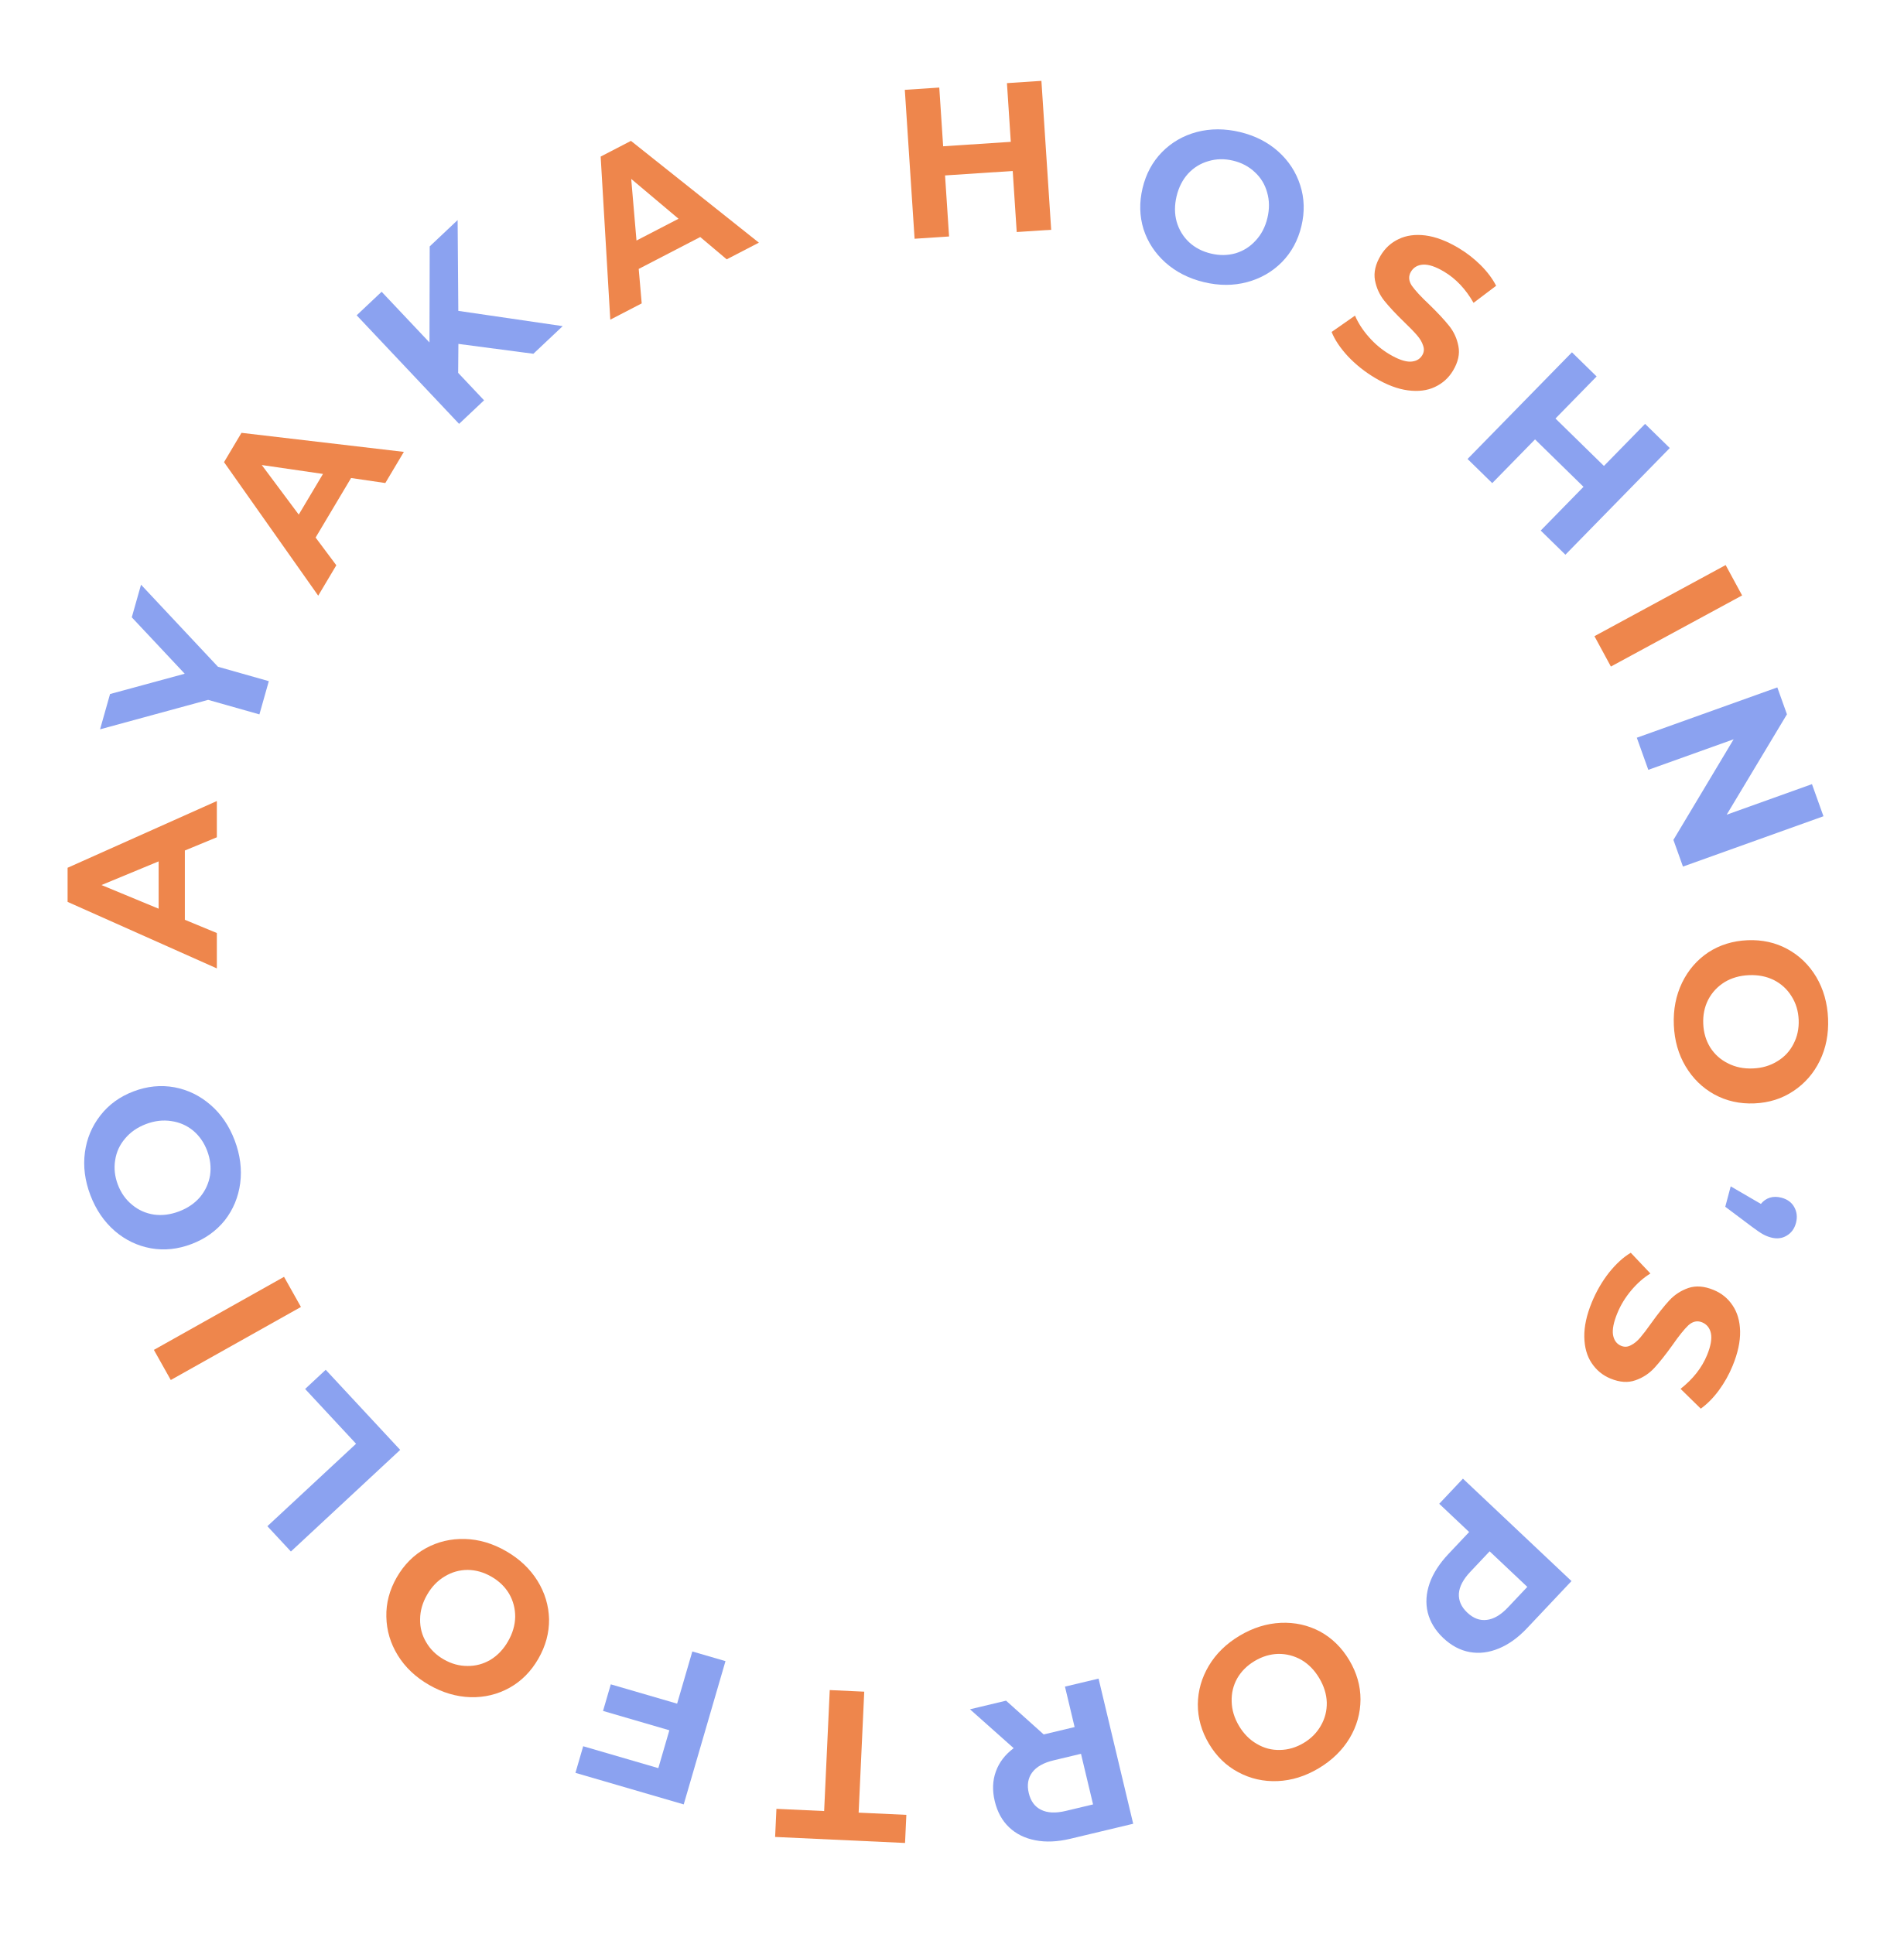
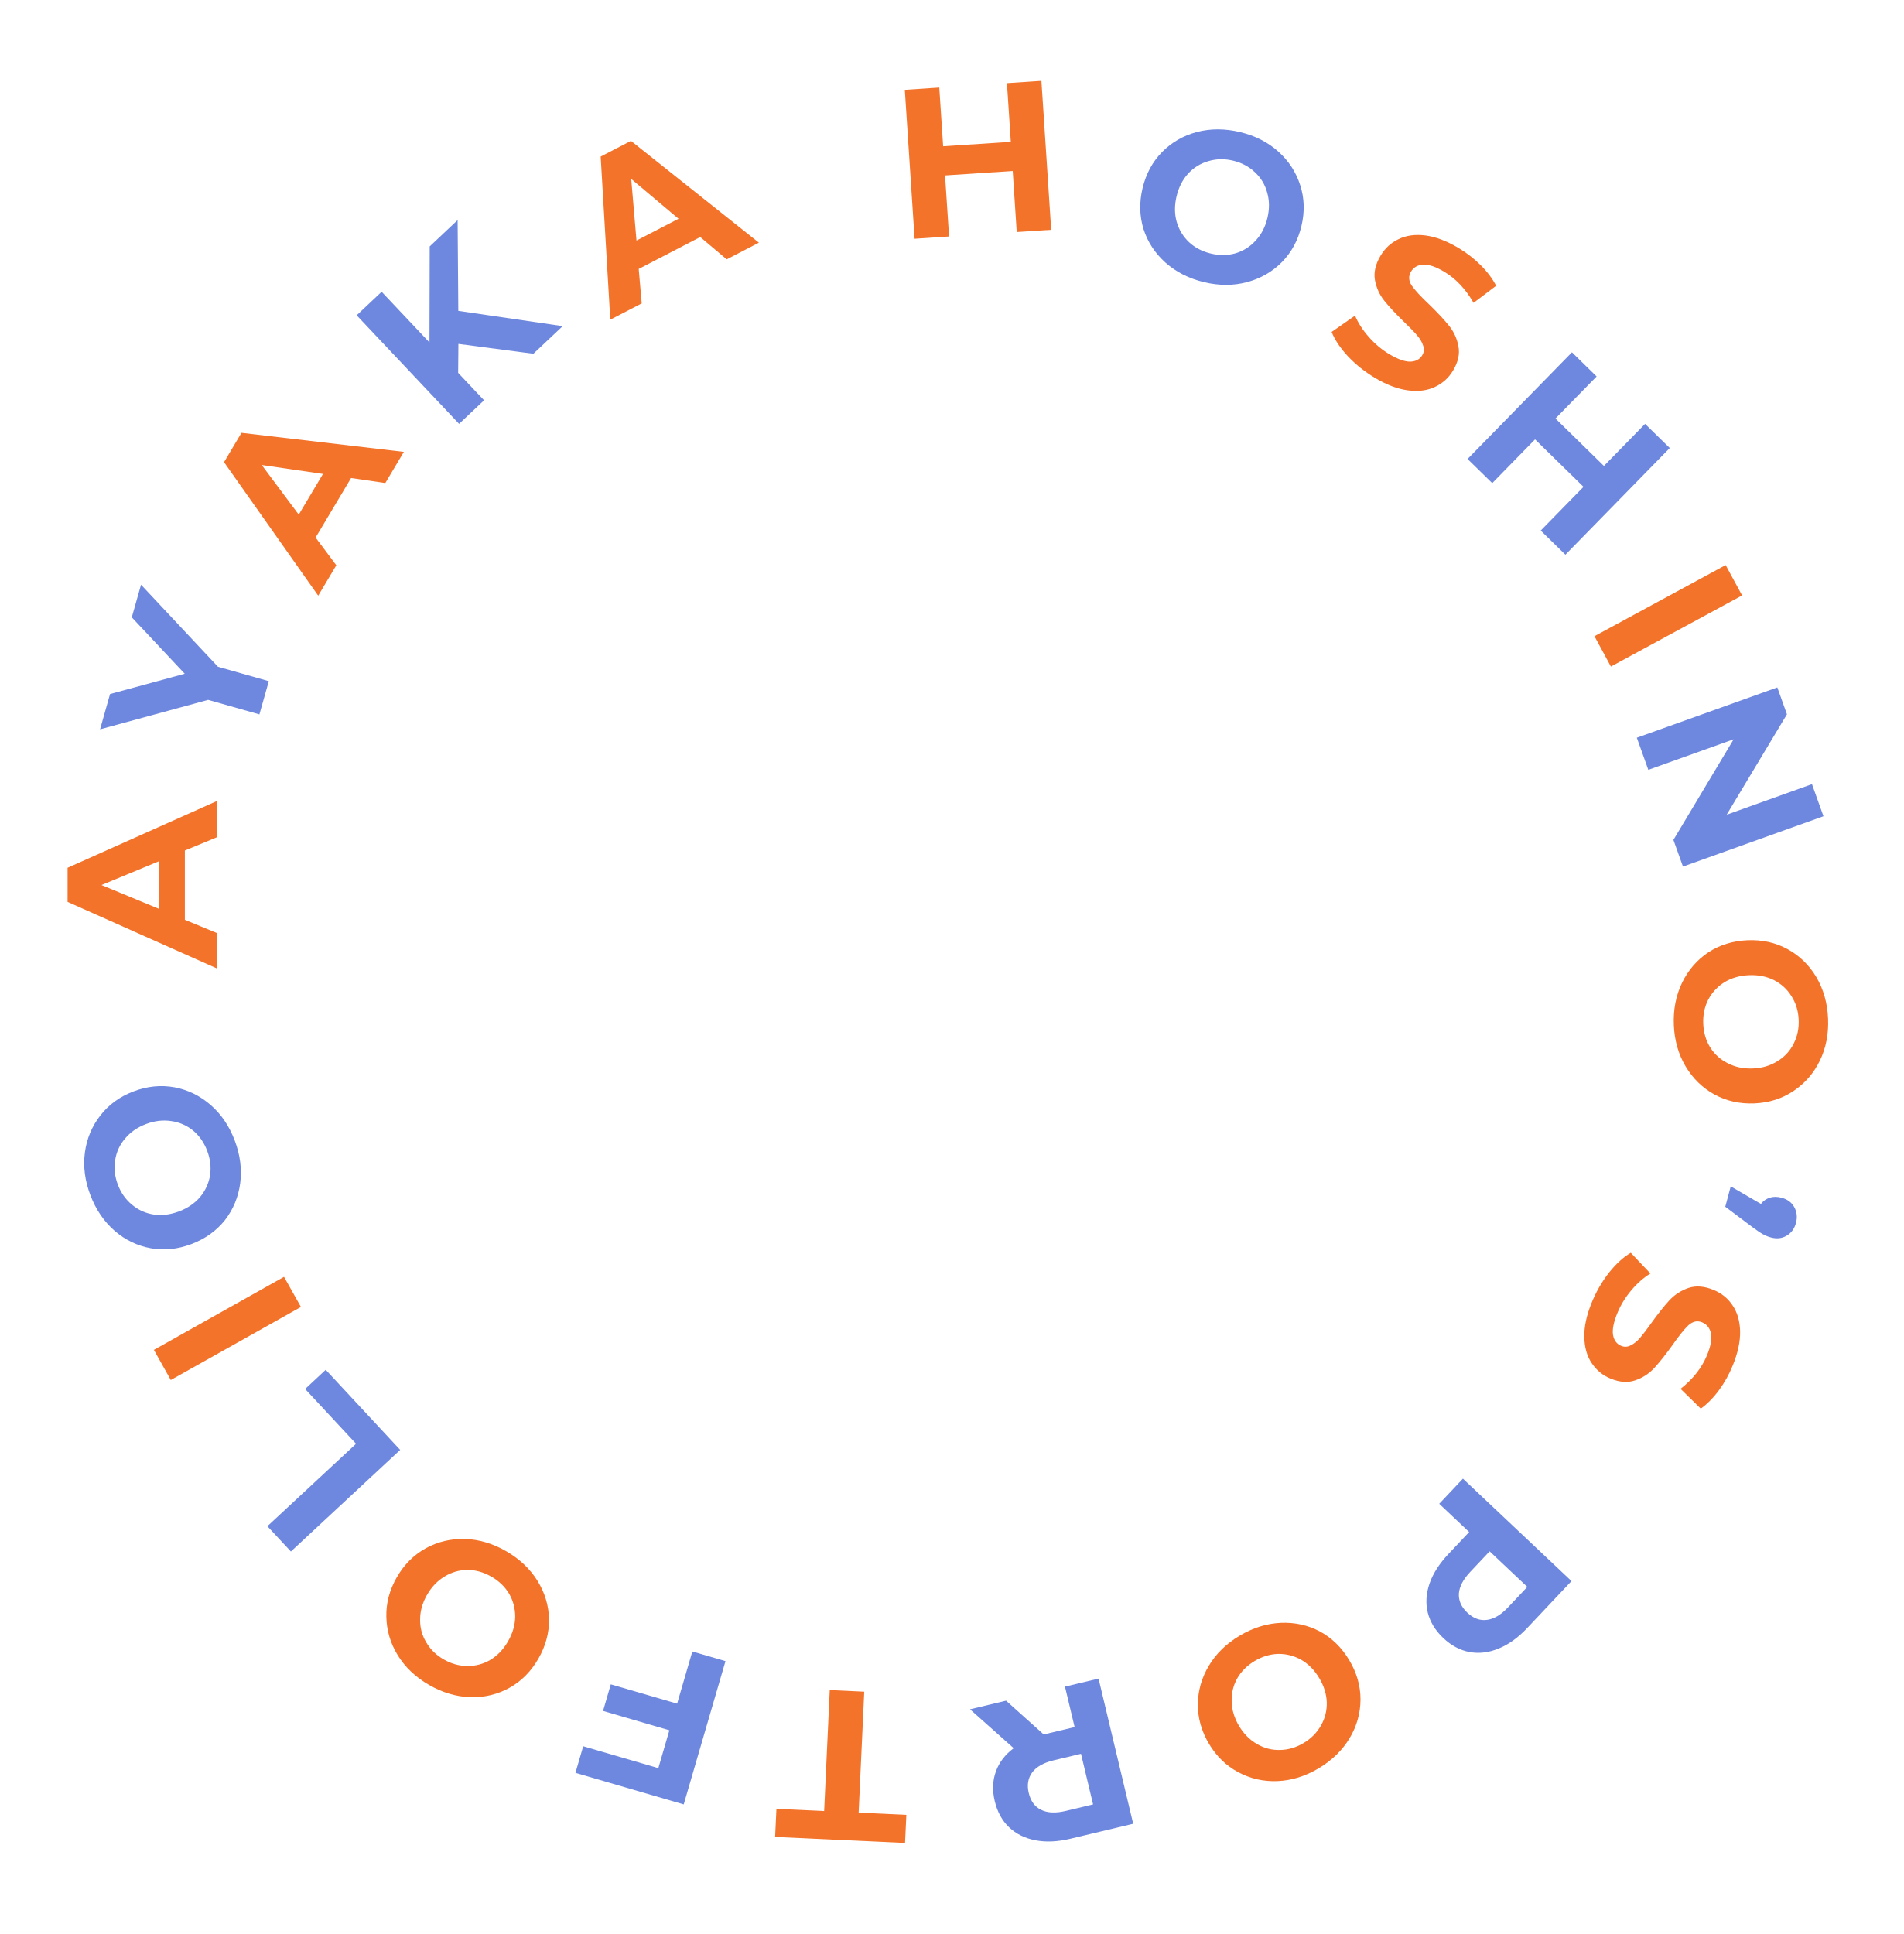
<svg xmlns="http://www.w3.org/2000/svg" viewBox="0 0 125 127" fill="none">
-   <path d="M12.138 55.85L12.138 60.4L14.238 61.268L14.238 63.592L4.438 59.224L4.438 56.984L14.238 52.602L14.238 54.982L12.138 55.85ZM10.416 56.564L6.664 58.118L10.416 59.672L10.416 56.564Z" fill="#EE864C" />
-   <path d="M14.311 43.783L17.651 44.73L17.033 46.912L13.666 45.958L6.57 47.892L7.226 45.575L12.129 44.242L8.653 40.537L9.26 38.395L14.311 43.783Z" fill="#8BA2F0" />
-   <path d="M23.052 31.39L20.723 35.299L22.083 37.119L20.894 39.116L14.71 30.348L15.856 28.423L26.518 29.674L25.3 31.719L23.052 31.39ZM21.207 31.122L17.188 30.537L19.616 33.792L21.207 31.122Z" fill="#EE864C" />
-   <path d="M30.099 22.583L30.083 24.484L31.784 26.287L30.144 27.834L23.419 20.705L25.058 19.159L28.2 22.488L28.215 16.18L30.048 14.451L30.093 20.414L36.947 21.416L35.022 23.231L30.099 22.583Z" fill="#8BA2F0" />
-   <path d="M45.979 15.565L41.939 17.659L42.135 19.923L40.072 20.992L39.44 10.282L41.429 9.251L49.829 15.935L47.716 17.03L45.979 15.565ZM44.553 14.365L41.446 11.749L41.793 15.795L44.553 14.365Z" fill="#EE864C" />
-   <path d="M68.38 5.31L69.022 15.089L66.759 15.237L66.496 11.228L62.053 11.52L62.317 15.529L60.053 15.678L59.411 5.899L61.674 5.75L61.928 9.606L66.37 9.314L66.117 5.459L68.38 5.31Z" fill="#EE864C" />
-   <path d="M79.061 18.53C78.072 18.294 77.228 17.867 76.531 17.25C75.843 16.634 75.361 15.9 75.085 15.048C74.82 14.188 74.799 13.291 75.022 12.355C75.245 11.421 75.668 10.634 76.291 9.995C76.924 9.35 77.687 8.909 78.579 8.67C79.479 8.434 80.424 8.434 81.414 8.67C82.404 8.907 83.242 9.332 83.93 9.947C84.618 10.563 85.099 11.301 85.374 12.163C85.65 13.016 85.676 13.91 85.453 14.845C85.23 15.78 84.802 16.57 84.168 17.215C83.536 17.851 82.775 18.288 81.883 18.527C80.992 18.765 80.051 18.766 79.061 18.53ZM79.51 16.65C80.073 16.785 80.611 16.779 81.126 16.633C81.643 16.478 82.083 16.2 82.448 15.797C82.822 15.397 83.079 14.902 83.22 14.312C83.361 13.722 83.355 13.164 83.202 12.638C83.058 12.114 82.79 11.671 82.397 11.309C82.005 10.937 81.528 10.684 80.966 10.55C80.403 10.415 79.863 10.426 79.346 10.581C78.832 10.727 78.387 11 78.014 11.4C77.649 11.802 77.396 12.298 77.255 12.888C77.115 13.479 77.116 14.035 77.26 14.559C77.413 15.085 77.684 15.534 78.076 15.905C78.469 16.268 78.947 16.516 79.51 16.65Z" fill="#8BA2F0" />
-   <path d="M90.284 24.815C89.618 24.419 89.025 23.946 88.505 23.397C87.997 22.845 87.641 22.312 87.436 21.799L88.972 20.726C89.175 21.205 89.477 21.673 89.879 22.13C90.281 22.586 90.73 22.963 91.227 23.259C91.78 23.588 92.237 23.752 92.597 23.749C92.962 23.738 93.226 23.597 93.388 23.324C93.507 23.124 93.525 22.912 93.441 22.688C93.37 22.461 93.234 22.233 93.033 22.005C92.841 21.781 92.564 21.497 92.205 21.152C91.654 20.618 91.22 20.153 90.901 19.757C90.583 19.361 90.376 18.906 90.28 18.393C90.192 17.884 90.315 17.349 90.65 16.788C90.941 16.299 91.336 15.936 91.835 15.701C92.338 15.458 92.924 15.377 93.591 15.46C94.267 15.548 94.99 15.821 95.76 16.279C96.297 16.599 96.784 16.976 97.221 17.41C97.657 17.844 97.996 18.296 98.238 18.766L96.755 19.887C96.24 18.983 95.594 18.299 94.816 17.836C94.271 17.511 93.814 17.358 93.444 17.377C93.082 17.4 92.815 17.556 92.643 17.845C92.471 18.134 92.491 18.439 92.701 18.76C92.925 19.077 93.305 19.488 93.841 19.992C94.392 20.527 94.826 20.992 95.144 21.388C95.463 21.784 95.668 22.233 95.761 22.733C95.862 23.239 95.745 23.772 95.41 24.333C95.124 24.814 94.725 25.174 94.213 25.413C93.715 25.648 93.128 25.722 92.452 25.634C91.776 25.547 91.053 25.274 90.284 24.815Z" fill="#EE864C" />
-   <path d="M109.639 29.421L102.786 36.426L101.165 34.84L103.975 31.968L100.792 28.854L97.982 31.726L96.361 30.14L103.215 23.135L104.836 24.721L102.134 27.483L105.316 30.597L108.018 27.835L109.639 29.421Z" fill="#8BA2F0" />
-   <path d="M113.308 37.106L114.389 39.1L105.773 43.77L104.693 41.776L113.308 37.106Z" fill="#EE864C" />
-   <path d="M119.731 53.601L110.505 56.906L109.878 55.153L113.832 48.547L108.23 50.553L107.475 48.444L116.701 45.14L117.333 46.906L113.375 53.499L118.976 51.492L119.731 53.601Z" fill="#8BA2F0" />
-   <path d="M109.906 67.314C109.863 66.298 110.043 65.37 110.447 64.531C110.85 63.701 111.425 63.037 112.17 62.538C112.924 62.048 113.782 61.783 114.742 61.742C115.703 61.701 116.575 61.893 117.359 62.318C118.153 62.751 118.786 63.364 119.259 64.156C119.732 64.959 119.99 65.868 120.033 66.884C120.076 67.9 119.896 68.824 119.492 69.653C119.088 70.483 118.509 71.148 117.755 71.647C117.01 72.146 116.158 72.415 115.197 72.456C114.237 72.497 113.36 72.301 112.566 71.868C111.781 71.434 111.153 70.82 110.68 70.028C110.207 69.235 109.949 68.331 109.906 67.314ZM111.837 67.232C111.861 67.81 112.014 68.327 112.295 68.782C112.585 69.237 112.973 69.585 113.46 69.826C113.947 70.076 114.494 70.188 115.1 70.162C115.706 70.137 116.241 69.978 116.705 69.688C117.17 69.407 117.523 69.027 117.764 68.55C118.014 68.072 118.127 67.544 118.103 66.966C118.078 66.388 117.921 65.871 117.631 65.417C117.35 64.962 116.966 64.609 116.479 64.359C115.992 64.118 115.446 64.01 114.84 64.036C114.233 64.062 113.698 64.215 113.234 64.496C112.77 64.787 112.412 65.171 112.162 65.649C111.92 66.126 111.812 66.654 111.837 67.232Z" fill="#EE864C" />
-   <path d="M117.925 80.309C117.824 80.688 117.619 80.966 117.311 81.145C117.011 81.326 116.667 81.365 116.28 81.261C116.099 81.213 115.925 81.142 115.757 81.049C115.588 80.956 115.343 80.789 115.021 80.548L113.283 79.244L113.64 77.905L115.622 79.057C115.781 78.858 115.977 78.722 116.209 78.648C116.441 78.575 116.697 78.576 116.977 78.65C117.364 78.754 117.643 78.959 117.812 79.265C117.988 79.582 118.026 79.93 117.925 80.309Z" fill="#8BA2F0" />
-   <path d="M104.517 85.528C104.811 84.812 105.19 84.155 105.656 83.56C106.128 82.976 106.602 82.545 107.079 82.266L108.368 83.627C107.923 83.898 107.505 84.267 107.113 84.731C106.721 85.196 106.415 85.696 106.196 86.232C105.951 86.828 105.857 87.303 105.913 87.659C105.978 88.018 106.157 88.258 106.45 88.379C106.666 88.467 106.879 88.453 107.088 88.337C107.302 88.233 107.507 88.065 107.703 87.833C107.895 87.609 108.136 87.294 108.423 86.887C108.87 86.264 109.266 85.765 109.611 85.392C109.956 85.019 110.375 84.747 110.868 84.576C111.359 84.414 111.906 84.456 112.51 84.704C113.037 84.92 113.454 85.257 113.76 85.716C114.075 86.178 114.241 86.745 114.258 87.418C114.271 88.099 114.108 88.854 113.768 89.683C113.531 90.262 113.23 90.799 112.866 91.295C112.501 91.791 112.104 92.193 111.675 92.502L110.347 91.201C111.165 90.558 111.746 89.818 112.09 88.98C112.33 88.393 112.414 87.918 112.341 87.555C112.264 87.201 112.07 86.96 111.759 86.832C111.448 86.705 111.15 86.769 110.863 87.025C110.582 87.293 110.232 87.729 109.812 88.334C109.365 88.958 108.969 89.456 108.625 89.829C108.28 90.203 107.867 90.472 107.386 90.638C106.9 90.812 106.356 90.776 105.751 90.528C105.233 90.316 104.818 89.974 104.507 89.504C104.2 89.045 104.04 88.475 104.027 87.794C104.014 87.113 104.177 86.358 104.517 85.528Z" fill="#EE864C" />
-   <path d="M100.275 106.91C99.679 107.541 99.058 107.988 98.412 108.251C97.76 108.521 97.122 108.599 96.498 108.485C95.874 108.371 95.297 108.065 94.767 107.565C94.245 107.072 93.905 106.514 93.748 105.891C93.598 105.275 93.639 104.633 93.871 103.966C94.102 103.313 94.516 102.67 95.112 102.039L96.466 100.603L94.501 98.749L96.058 97.099L103.186 103.824L100.275 106.91ZM96.543 103.215C96.075 103.711 95.825 104.187 95.792 104.643C95.766 105.106 95.949 105.524 96.343 105.895C96.744 106.273 97.171 106.432 97.625 106.373C98.085 106.32 98.549 106.045 99.017 105.55L100.285 104.206L97.811 101.871L96.543 103.215Z" fill="#8BA2F0" />
-   <path d="M81.395 107.412C82.269 106.891 83.171 106.609 84.102 106.566C85.024 106.527 85.881 106.717 86.674 107.136C87.463 107.567 88.104 108.196 88.596 109.022C89.088 109.848 89.333 110.706 89.332 111.598C89.328 112.502 89.089 113.351 88.616 114.143C88.135 114.94 87.457 115.599 86.583 116.12C85.709 116.641 84.811 116.92 83.889 116.959C82.967 116.998 82.107 116.804 81.31 116.377C80.517 115.958 79.875 115.336 79.383 114.51C78.891 113.684 78.647 112.819 78.651 111.915C78.661 111.018 78.902 110.174 79.375 109.382C79.848 108.589 80.522 107.933 81.395 107.412ZM82.384 109.072C81.887 109.368 81.505 109.748 81.238 110.211C80.975 110.682 80.854 111.189 80.873 111.732C80.884 112.28 81.045 112.814 81.355 113.335C81.666 113.856 82.059 114.252 82.535 114.522C83.003 114.798 83.505 114.928 84.039 114.914C84.579 114.907 85.097 114.756 85.594 114.46C86.091 114.164 86.471 113.78 86.734 113.309C87.001 112.845 87.129 112.34 87.118 111.793C87.099 111.25 86.934 110.718 86.623 110.197C86.313 109.676 85.924 109.277 85.455 109.002C84.979 108.732 84.471 108.6 83.932 108.606C83.397 108.62 82.881 108.776 82.384 109.072Z" fill="#EE864C" />
-   <path d="M66.059 111.678L68.531 113.895L68.64 113.869L70.56 113.411L69.927 110.755L72.133 110.229L74.407 119.761L70.281 120.746C69.437 120.947 68.672 120.981 67.988 120.847C67.294 120.715 66.718 120.43 66.258 119.993C65.799 119.556 65.485 118.983 65.316 118.275C65.147 117.567 65.173 116.913 65.395 116.313C65.609 115.724 65.997 115.219 66.559 114.797L63.69 112.244L66.059 111.678ZM67.549 117.742C67.677 118.278 67.947 118.645 68.359 118.844C68.773 119.052 69.312 119.077 69.975 118.919L71.772 118.49L70.979 115.167L69.182 115.596C68.519 115.754 68.05 116.02 67.774 116.393C67.499 116.766 67.424 117.215 67.549 117.742Z" fill="#8BA2F0" />
-   <path d="M56.379 119.031L59.512 119.176L59.426 121.022L50.895 120.627L50.981 118.781L54.114 118.926L54.482 110.982L56.747 111.087L56.379 119.031Z" fill="#EE864C" />
-   <path d="M43.226 116.108L43.951 113.622L39.596 112.352L40.105 110.605L44.46 111.874L45.459 108.447L47.636 109.081L44.894 118.49L37.784 116.418L38.293 114.67L43.226 116.108Z" fill="#8BA2F0" />
-   <path d="M33.23 101.859C34.112 102.367 34.799 103.016 35.292 103.806C35.776 104.591 36.03 105.432 36.052 106.328C36.062 107.228 35.827 108.094 35.347 108.927C34.867 109.76 34.238 110.394 33.46 110.829C32.669 111.268 31.812 111.474 30.89 111.449C29.959 111.419 29.053 111.151 28.171 110.643C27.29 110.135 26.607 109.489 26.122 108.703C25.637 107.918 25.386 107.073 25.368 106.169C25.346 105.273 25.575 104.408 26.054 103.575C26.534 102.742 27.169 102.106 27.96 101.668C28.747 101.238 29.601 101.035 30.524 101.06C31.446 101.085 32.349 101.352 33.23 101.859ZM32.266 103.534C31.764 103.245 31.246 103.097 30.712 103.091C30.172 103.092 29.67 103.234 29.206 103.516C28.734 103.794 28.347 104.195 28.044 104.721C27.741 105.247 27.588 105.783 27.585 106.331C27.574 106.874 27.706 107.375 27.98 107.834C28.249 108.302 28.634 108.68 29.136 108.969C29.637 109.257 30.158 109.401 30.697 109.399C31.232 109.406 31.735 109.27 32.207 108.993C32.671 108.711 33.055 108.307 33.358 107.781C33.66 107.256 33.817 106.721 33.828 106.178C33.831 105.631 33.698 105.123 33.429 104.656C33.155 104.196 32.767 103.822 32.266 103.534Z" fill="#EE864C" />
-   <path d="M19.101 101.883L17.556 100.222L23.38 94.807L20.034 91.209L21.387 89.95L26.277 95.21L19.101 101.883Z" fill="#8BA2F0" />
-   <path d="M11.214 90.621L10.104 88.643L18.65 83.846L19.76 85.824L11.214 90.621Z" fill="#EE864C" />
-   <path d="M15.409 74.883C15.77 75.834 15.891 76.771 15.773 77.695C15.65 78.61 15.315 79.421 14.765 80.129C14.203 80.831 13.472 81.353 12.573 81.694C11.675 82.035 10.786 82.128 9.909 81.972C9.019 81.811 8.225 81.428 7.526 80.825C6.825 80.212 6.294 79.43 5.933 78.479C5.572 77.528 5.452 76.595 5.574 75.68C5.696 74.766 6.037 73.953 6.595 73.242C7.145 72.534 7.87 72.009 8.768 71.668C9.667 71.327 10.561 71.237 11.451 71.398C12.332 71.563 13.122 71.947 13.82 72.551C14.519 73.154 15.048 73.932 15.409 74.883ZM13.603 75.569C13.398 75.027 13.09 74.585 12.68 74.242C12.261 73.901 11.783 73.693 11.245 73.618C10.704 73.534 10.15 73.599 9.583 73.815C9.016 74.03 8.558 74.349 8.209 74.77C7.856 75.184 7.641 75.655 7.562 76.184C7.475 76.716 7.534 77.253 7.739 77.794C7.944 78.335 8.256 78.775 8.675 79.116C9.085 79.459 9.56 79.673 10.101 79.757C10.639 79.833 11.191 79.763 11.759 79.548C12.326 79.332 12.786 79.018 13.138 78.605C13.487 78.183 13.705 77.706 13.793 77.174C13.871 76.644 13.808 76.109 13.603 75.569Z" fill="#8BA2F0" />
+   <path d="M12.138 55.85L12.138 60.4L14.238 61.268L14.238 63.592L4.438 59.224L4.438 56.984L14.238 52.602L14.238 54.982L12.138 55.85ZM10.416 56.564L6.664 58.118L10.416 59.672L10.416 56.564Z" fill="#F4732B" />
+   <path d="M14.311 43.783L17.651 44.73L17.033 46.912L13.666 45.958L6.57 47.892L7.226 45.575L12.129 44.242L8.653 40.537L9.26 38.395L14.311 43.783Z" fill="#6F88DF" />
+   <path d="M23.052 31.39L20.723 35.299L22.083 37.119L20.894 39.116L14.71 30.348L15.856 28.423L26.518 29.674L25.3 31.719L23.052 31.39ZM21.207 31.122L17.188 30.537L19.616 33.792L21.207 31.122Z" fill="#F4732B" />
+   <path d="M30.099 22.583L30.083 24.484L31.784 26.287L30.144 27.834L23.419 20.705L25.058 19.159L28.2 22.488L28.215 16.18L30.048 14.451L30.093 20.414L36.947 21.416L35.022 23.231L30.099 22.583Z" fill="#6F88DF" />
+   <path d="M45.979 15.565L41.939 17.659L42.135 19.923L40.072 20.992L39.44 10.282L41.429 9.251L49.829 15.935L47.716 17.03L45.979 15.565ZM44.553 14.365L41.446 11.749L41.793 15.795L44.553 14.365Z" fill="#F4732B" />
+   <path d="M68.38 5.31L69.022 15.089L66.759 15.237L66.496 11.228L62.053 11.52L62.317 15.529L60.053 15.678L59.411 5.899L61.674 5.75L61.928 9.606L66.37 9.314L66.117 5.459L68.38 5.31Z" fill="#F4732B" />
+   <path d="M79.061 18.53C78.072 18.294 77.228 17.867 76.531 17.25C75.843 16.634 75.361 15.9 75.085 15.048C74.82 14.188 74.799 13.291 75.022 12.355C75.245 11.421 75.668 10.634 76.291 9.995C76.924 9.35 77.687 8.909 78.579 8.67C79.479 8.434 80.424 8.434 81.414 8.67C82.404 8.907 83.242 9.332 83.93 9.947C84.618 10.563 85.099 11.301 85.374 12.163C85.65 13.016 85.676 13.91 85.453 14.845C85.23 15.78 84.802 16.57 84.168 17.215C83.536 17.851 82.775 18.288 81.883 18.527C80.992 18.765 80.051 18.766 79.061 18.53ZM79.51 16.65C80.073 16.785 80.611 16.779 81.126 16.633C81.643 16.478 82.083 16.2 82.448 15.797C82.822 15.397 83.079 14.902 83.22 14.312C83.361 13.722 83.355 13.164 83.202 12.638C83.058 12.114 82.79 11.671 82.397 11.309C82.005 10.937 81.528 10.684 80.966 10.55C80.403 10.415 79.863 10.426 79.346 10.581C78.832 10.727 78.387 11 78.014 11.4C77.649 11.802 77.396 12.298 77.255 12.888C77.115 13.479 77.116 14.035 77.26 14.559C77.413 15.085 77.684 15.534 78.076 15.905C78.469 16.268 78.947 16.516 79.51 16.65Z" fill="#6F88DF" />
+   <path d="M90.284 24.815C89.618 24.419 89.025 23.946 88.505 23.397C87.997 22.845 87.641 22.312 87.436 21.799L88.972 20.726C89.175 21.205 89.477 21.673 89.879 22.13C90.281 22.586 90.73 22.963 91.227 23.259C91.78 23.588 92.237 23.752 92.597 23.749C92.962 23.738 93.226 23.597 93.388 23.324C93.507 23.124 93.525 22.912 93.441 22.688C93.37 22.461 93.234 22.233 93.033 22.005C92.841 21.781 92.564 21.497 92.205 21.152C91.654 20.618 91.22 20.153 90.901 19.757C90.583 19.361 90.376 18.906 90.28 18.393C90.192 17.884 90.315 17.349 90.65 16.788C90.941 16.299 91.336 15.936 91.835 15.701C92.338 15.458 92.924 15.377 93.591 15.46C94.267 15.548 94.99 15.821 95.76 16.279C96.297 16.599 96.784 16.976 97.221 17.41C97.657 17.844 97.996 18.296 98.238 18.766L96.755 19.887C96.24 18.983 95.594 18.299 94.816 17.836C94.271 17.511 93.814 17.358 93.444 17.377C93.082 17.4 92.815 17.556 92.643 17.845C92.471 18.134 92.491 18.439 92.701 18.76C92.925 19.077 93.305 19.488 93.841 19.992C94.392 20.527 94.826 20.992 95.144 21.388C95.463 21.784 95.668 22.233 95.761 22.733C95.862 23.239 95.745 23.772 95.41 24.333C95.124 24.814 94.725 25.174 94.213 25.413C93.715 25.648 93.128 25.722 92.452 25.634C91.776 25.547 91.053 25.274 90.284 24.815Z" fill="#F4732B" />
+   <path d="M109.639 29.421L102.786 36.426L101.165 34.84L103.975 31.968L100.792 28.854L97.982 31.726L96.361 30.14L103.215 23.135L104.836 24.721L102.134 27.483L105.316 30.597L108.018 27.835L109.639 29.421Z" fill="#6F88DF" />
+   <path d="M113.308 37.106L114.389 39.1L105.773 43.77L104.693 41.776L113.308 37.106Z" fill="#F4732B" />
+   <path d="M119.731 53.601L110.505 56.906L109.878 55.153L113.832 48.547L108.23 50.553L107.475 48.444L116.701 45.14L117.333 46.906L113.375 53.499L118.976 51.492L119.731 53.601Z" fill="#6F88DF" />
+   <path d="M109.906 67.314C109.863 66.298 110.043 65.37 110.447 64.531C110.85 63.701 111.425 63.037 112.17 62.538C112.924 62.048 113.782 61.783 114.742 61.742C115.703 61.701 116.575 61.893 117.359 62.318C118.153 62.751 118.786 63.364 119.259 64.156C119.732 64.959 119.99 65.868 120.033 66.884C120.076 67.9 119.896 68.824 119.492 69.653C119.088 70.483 118.509 71.148 117.755 71.647C117.01 72.146 116.158 72.415 115.197 72.456C114.237 72.497 113.36 72.301 112.566 71.868C111.781 71.434 111.153 70.82 110.68 70.028C110.207 69.235 109.949 68.331 109.906 67.314ZM111.837 67.232C111.861 67.81 112.014 68.327 112.295 68.782C112.585 69.237 112.973 69.585 113.46 69.826C113.947 70.076 114.494 70.188 115.1 70.162C115.706 70.137 116.241 69.978 116.705 69.688C117.17 69.407 117.523 69.027 117.764 68.55C118.014 68.072 118.127 67.544 118.103 66.966C118.078 66.388 117.921 65.871 117.631 65.417C117.35 64.962 116.966 64.609 116.479 64.359C115.992 64.118 115.446 64.01 114.84 64.036C114.233 64.062 113.698 64.215 113.234 64.496C112.77 64.787 112.412 65.171 112.162 65.649C111.92 66.126 111.812 66.654 111.837 67.232Z" fill="#F4732B" />
+   <path d="M117.925 80.309C117.824 80.688 117.619 80.966 117.311 81.145C117.011 81.326 116.667 81.365 116.28 81.261C116.099 81.213 115.925 81.142 115.757 81.049C115.588 80.956 115.343 80.789 115.021 80.548L113.283 79.244L113.64 77.905L115.622 79.057C115.781 78.858 115.977 78.722 116.209 78.648C116.441 78.575 116.697 78.576 116.977 78.65C117.364 78.754 117.643 78.959 117.812 79.265C117.988 79.582 118.026 79.93 117.925 80.309Z" fill="#6F88DF" />
+   <path d="M104.517 85.528C104.811 84.812 105.19 84.155 105.656 83.56C106.128 82.976 106.602 82.545 107.079 82.266L108.368 83.627C107.923 83.898 107.505 84.267 107.113 84.731C106.721 85.196 106.415 85.696 106.196 86.232C105.951 86.828 105.857 87.303 105.913 87.659C105.978 88.018 106.157 88.258 106.45 88.379C106.666 88.467 106.879 88.453 107.088 88.337C107.302 88.233 107.507 88.065 107.703 87.833C107.895 87.609 108.136 87.294 108.423 86.887C108.87 86.264 109.266 85.765 109.611 85.392C109.956 85.019 110.375 84.747 110.868 84.576C111.359 84.414 111.906 84.456 112.51 84.704C113.037 84.92 113.454 85.257 113.76 85.716C114.075 86.178 114.241 86.745 114.258 87.418C114.271 88.099 114.108 88.854 113.768 89.683C113.531 90.262 113.23 90.799 112.866 91.295C112.501 91.791 112.104 92.193 111.675 92.502L110.347 91.201C111.165 90.558 111.746 89.818 112.09 88.98C112.33 88.393 112.414 87.918 112.341 87.555C112.264 87.201 112.07 86.96 111.759 86.832C111.448 86.705 111.15 86.769 110.863 87.025C110.582 87.293 110.232 87.729 109.812 88.334C109.365 88.958 108.969 89.456 108.625 89.829C108.28 90.203 107.867 90.472 107.386 90.638C106.9 90.812 106.356 90.776 105.751 90.528C105.233 90.316 104.818 89.974 104.507 89.504C104.2 89.045 104.04 88.475 104.027 87.794C104.014 87.113 104.177 86.358 104.517 85.528Z" fill="#F4732B" />
+   <path d="M100.275 106.91C99.679 107.541 99.058 107.988 98.412 108.251C97.76 108.521 97.122 108.599 96.498 108.485C95.874 108.371 95.297 108.065 94.767 107.565C94.245 107.072 93.905 106.514 93.748 105.891C93.598 105.275 93.639 104.633 93.871 103.966C94.102 103.313 94.516 102.67 95.112 102.039L96.466 100.603L94.501 98.749L96.058 97.099L103.186 103.824L100.275 106.91ZM96.543 103.215C96.075 103.711 95.825 104.187 95.792 104.643C95.766 105.106 95.949 105.524 96.343 105.895C96.744 106.273 97.171 106.432 97.625 106.373C98.085 106.32 98.549 106.045 99.017 105.55L100.285 104.206L97.811 101.871L96.543 103.215Z" fill="#6F88DF" />
+   <path d="M81.395 107.412C82.269 106.891 83.171 106.609 84.102 106.566C85.024 106.527 85.881 106.717 86.674 107.136C87.463 107.567 88.104 108.196 88.596 109.022C89.088 109.848 89.333 110.706 89.332 111.598C89.328 112.502 89.089 113.351 88.616 114.143C88.135 114.94 87.457 115.599 86.583 116.12C85.709 116.641 84.811 116.92 83.889 116.959C82.967 116.998 82.107 116.804 81.31 116.377C80.517 115.958 79.875 115.336 79.383 114.51C78.891 113.684 78.647 112.819 78.651 111.915C78.661 111.018 78.902 110.174 79.375 109.382C79.848 108.589 80.522 107.933 81.395 107.412ZM82.384 109.072C81.887 109.368 81.505 109.748 81.238 110.211C80.975 110.682 80.854 111.189 80.873 111.732C80.884 112.28 81.045 112.814 81.355 113.335C81.666 113.856 82.059 114.252 82.535 114.522C83.003 114.798 83.505 114.928 84.039 114.914C84.579 114.907 85.097 114.756 85.594 114.46C86.091 114.164 86.471 113.78 86.734 113.309C87.001 112.845 87.129 112.34 87.118 111.793C87.099 111.25 86.934 110.718 86.623 110.197C86.313 109.676 85.924 109.277 85.455 109.002C84.979 108.732 84.471 108.6 83.932 108.606C83.397 108.62 82.881 108.776 82.384 109.072Z" fill="#F4732B" />
+   <path d="M66.059 111.678L68.531 113.895L68.64 113.869L70.56 113.411L69.927 110.755L72.133 110.229L74.407 119.761L70.281 120.746C69.437 120.947 68.672 120.981 67.988 120.847C67.294 120.715 66.718 120.43 66.258 119.993C65.799 119.556 65.485 118.983 65.316 118.275C65.147 117.567 65.173 116.913 65.395 116.313C65.609 115.724 65.997 115.219 66.559 114.797L63.69 112.244L66.059 111.678ZM67.549 117.742C67.677 118.278 67.947 118.645 68.359 118.844C68.773 119.052 69.312 119.077 69.975 118.919L71.772 118.49L70.979 115.167L69.182 115.596C68.519 115.754 68.05 116.02 67.774 116.393C67.499 116.766 67.424 117.215 67.549 117.742Z" fill="#6F88DF" />
+   <path d="M56.379 119.031L59.512 119.176L59.426 121.022L50.895 120.627L50.981 118.781L54.114 118.926L54.482 110.982L56.747 111.087L56.379 119.031Z" fill="#F4732B" />
+   <path d="M43.226 116.108L43.951 113.622L39.596 112.352L40.105 110.605L44.46 111.874L45.459 108.447L47.636 109.081L44.894 118.49L37.784 116.418L38.293 114.67L43.226 116.108Z" fill="#6F88DF" />
+   <path d="M33.23 101.859C34.112 102.367 34.799 103.016 35.292 103.806C35.776 104.591 36.03 105.432 36.052 106.328C36.062 107.228 35.827 108.094 35.347 108.927C34.867 109.76 34.238 110.394 33.46 110.829C32.669 111.268 31.812 111.474 30.89 111.449C29.959 111.419 29.053 111.151 28.171 110.643C27.29 110.135 26.607 109.489 26.122 108.703C25.637 107.918 25.386 107.073 25.368 106.169C25.346 105.273 25.575 104.408 26.054 103.575C26.534 102.742 27.169 102.106 27.96 101.668C28.747 101.238 29.601 101.035 30.524 101.06C31.446 101.085 32.349 101.352 33.23 101.859ZM32.266 103.534C31.764 103.245 31.246 103.097 30.712 103.091C30.172 103.092 29.67 103.234 29.206 103.516C28.734 103.794 28.347 104.195 28.044 104.721C27.741 105.247 27.588 105.783 27.585 106.331C27.574 106.874 27.706 107.375 27.98 107.834C28.249 108.302 28.634 108.68 29.136 108.969C29.637 109.257 30.158 109.401 30.697 109.399C31.232 109.406 31.735 109.27 32.207 108.993C32.671 108.711 33.055 108.307 33.358 107.781C33.66 107.256 33.817 106.721 33.828 106.178C33.831 105.631 33.698 105.123 33.429 104.656C33.155 104.196 32.767 103.822 32.266 103.534Z" fill="#F4732B" />
+   <path d="M19.101 101.883L17.556 100.222L23.38 94.807L20.034 91.209L21.387 89.95L26.277 95.21L19.101 101.883Z" fill="#6F88DF" />
+   <path d="M11.214 90.621L10.104 88.643L18.65 83.846L19.76 85.824L11.214 90.621Z" fill="#F4732B" />
+   <path d="M15.409 74.883C15.77 75.834 15.891 76.771 15.773 77.695C15.65 78.61 15.315 79.421 14.765 80.129C14.203 80.831 13.472 81.353 12.573 81.694C11.675 82.035 10.786 82.128 9.909 81.972C9.019 81.811 8.225 81.428 7.526 80.825C6.825 80.212 6.294 79.43 5.933 78.479C5.572 77.528 5.452 76.595 5.574 75.68C5.696 74.766 6.037 73.953 6.595 73.242C7.145 72.534 7.87 72.009 8.768 71.668C9.667 71.327 10.561 71.237 11.451 71.398C12.332 71.563 13.122 71.947 13.82 72.551C14.519 73.154 15.048 73.932 15.409 74.883ZM13.603 75.569C13.398 75.027 13.09 74.585 12.68 74.242C12.261 73.901 11.783 73.693 11.245 73.618C10.704 73.534 10.15 73.599 9.583 73.815C9.016 74.03 8.558 74.349 8.209 74.77C7.856 75.184 7.641 75.655 7.562 76.184C7.475 76.716 7.534 77.253 7.739 77.794C7.944 78.335 8.256 78.775 8.675 79.116C9.085 79.459 9.56 79.673 10.101 79.757C10.639 79.833 11.191 79.763 11.759 79.548C12.326 79.332 12.786 79.018 13.138 78.605C13.487 78.183 13.705 77.706 13.793 77.174C13.871 76.644 13.808 76.109 13.603 75.569Z" fill="#6F88DF" />
</svg>
